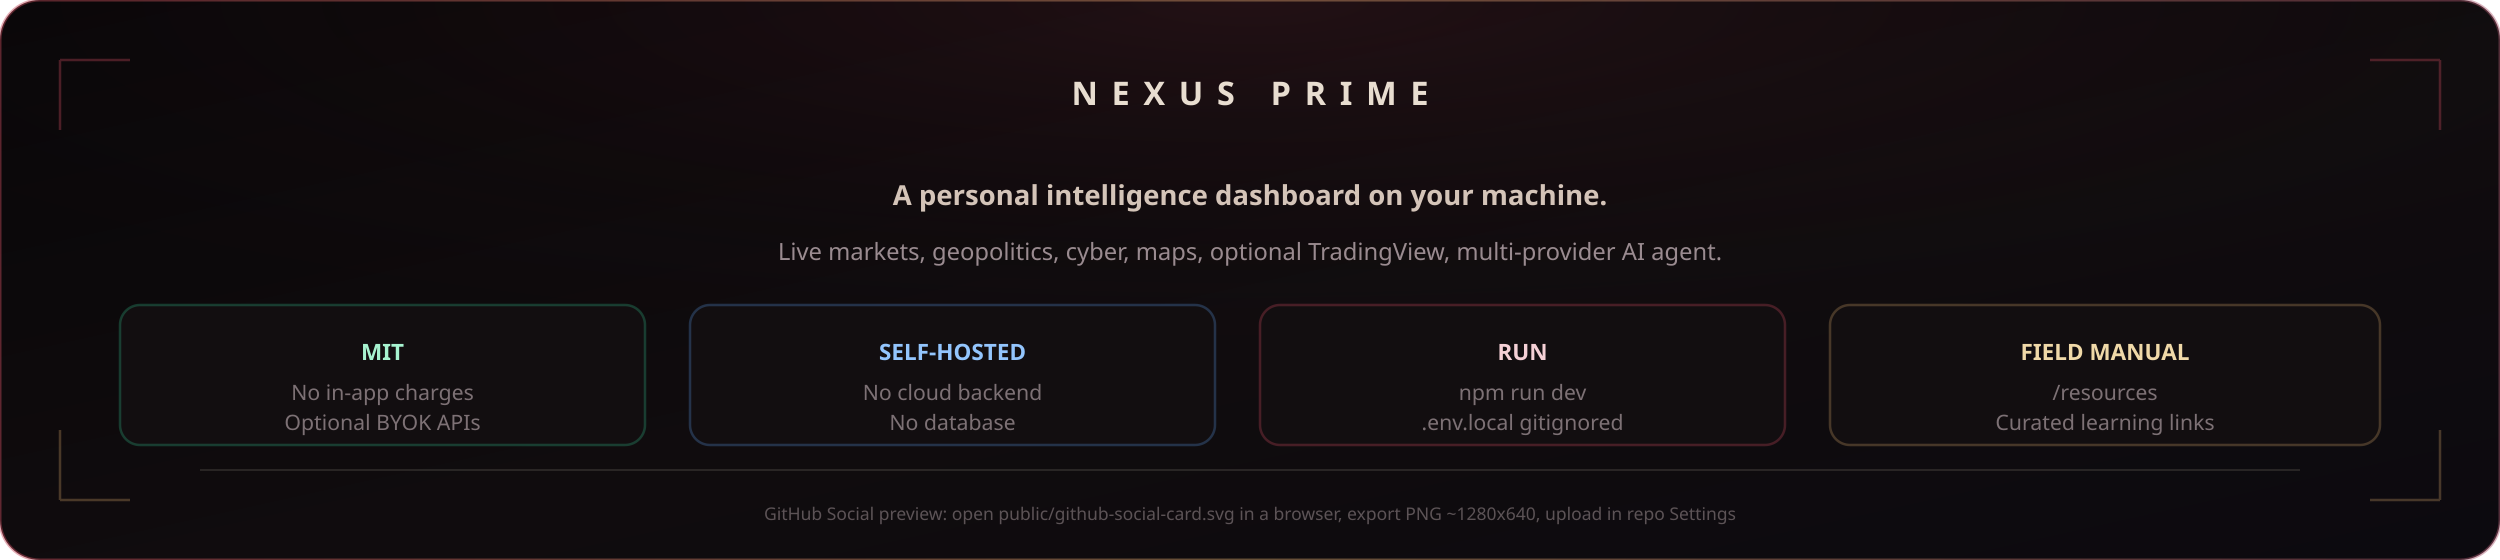
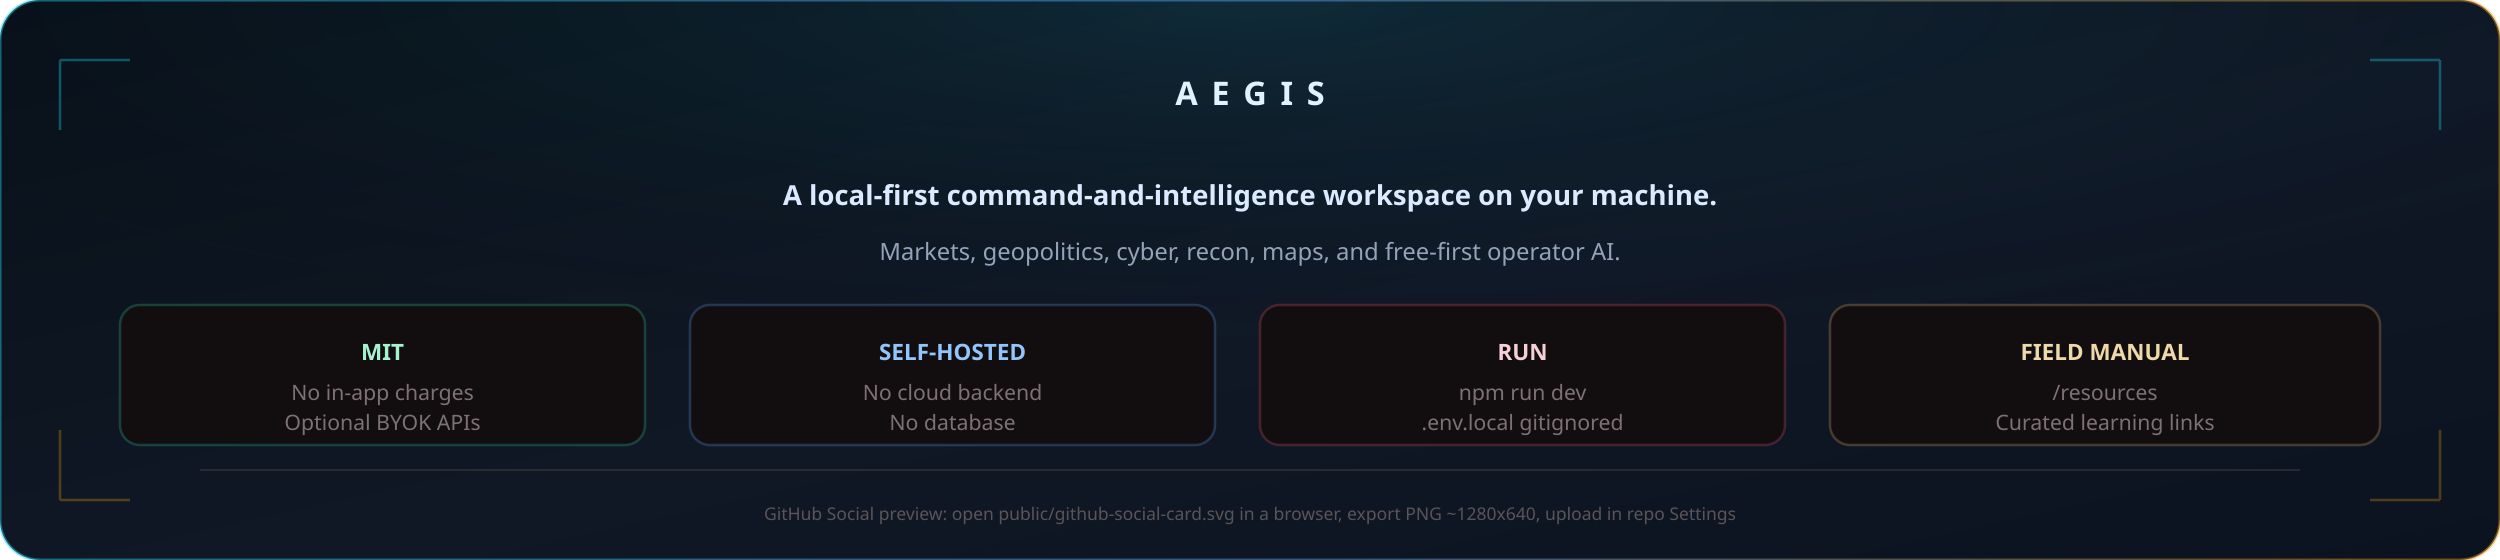
<svg xmlns="http://www.w3.org/2000/svg" viewBox="0 0 1000 224" width="1000" height="224" role="img" aria-labelledby="ovT ovD">
  <defs>
    <linearGradient id="ovBg" x1="0%" y1="0%" x2="100%" y2="100%">
-       <stop offset="0%" style="stop-color:#080608" />
-       <stop offset="55%" style="stop-color:#100c0e" />
-       <stop offset="100%" style="stop-color:#0c0a0f" />
+       <stop offset="0%" style="stop-color:#081018" />
+       <stop offset="55%" style="stop-color:#101826" />
+       <stop offset="100%" style="stop-color:#0b1220" />
    </linearGradient>
    <linearGradient id="ovAccent" x1="0%" y1="0%" x2="100%" y2="0%">
-       <stop offset="0%" style="stop-color:#c4485a" />
-       <stop offset="50%" style="stop-color:#d4a56a" />
-       <stop offset="100%" style="stop-color:#a8556c" />
+       <stop offset="0%" style="stop-color:#22d3ee" />
+       <stop offset="50%" style="stop-color:#60a5fa" />
+       <stop offset="100%" style="stop-color:#f59e0b" />
    </linearGradient>
    <radialGradient id="ovGlow" cx="50%" cy="0%" r="70%">
-       <stop offset="0%" style="stop-color:#c4485a;stop-opacity:0.12" />
+       <stop offset="0%" style="stop-color:#22d3ee;stop-opacity:0.12" />
      <stop offset="100%" style="stop-color:#000;stop-opacity:0" />
    </radialGradient>
  </defs>
  <rect width="1000" height="224" rx="16" fill="url(#ovBg)" stroke="url(#ovAccent)" stroke-opacity="0.45" stroke-width="1.2" />
  <rect width="1000" height="224" rx="16" fill="url(#ovGlow)" />
-   <path d="M 24 24 L 52 24 M 24 24 L 24 52" fill="none" stroke="#c4485a" stroke-opacity="0.35" stroke-width="1" />
-   <path d="M 976 24 L 948 24 M 976 24 L 976 52" fill="none" stroke="#c4485a" stroke-opacity="0.35" stroke-width="1" />
-   <path d="M 24 200 L 52 200 M 24 200 L 24 172" fill="none" stroke="#d4a56a" stroke-opacity="0.3" stroke-width="1" />
-   <path d="M 976 200 L 948 200 M 976 200 L 976 172" fill="none" stroke="#d4a56a" stroke-opacity="0.3" stroke-width="1" />
-   <text x="500" y="42" text-anchor="middle" fill="#e8ddd0" font-family="system-ui,Segoe UI,sans-serif" font-size="13" font-weight="800" letter-spacing="0.42em">NEXUS PRIME</text>
+   <path d="M 24 24 L 52 24 M 24 24 L 24 52" fill="none" stroke="#22d3ee" stroke-opacity="0.35" stroke-width="1" />
+   <path d="M 976 24 L 948 24 M 976 24 L 976 52" fill="none" stroke="#22d3ee" stroke-opacity="0.35" stroke-width="1" />
+   <path d="M 24 200 L 52 200 M 24 200 L 24 172" fill="none" stroke="#f59e0b" stroke-opacity="0.3" stroke-width="1" />
+   <path d="M 976 200 L 948 200 M 976 200 L 976 172" fill="none" stroke="#f59e0b" stroke-opacity="0.3" stroke-width="1" />
+   <text x="500" y="42" text-anchor="middle" fill="#e0f2fe" font-family="system-ui,Segoe UI,sans-serif" font-size="13" font-weight="800" letter-spacing="0.42em">AEGIS</text>
  <line x1="120" y1="52" x2="880" y2="52" stroke="url(#ovAccent)" stroke-width="1.2" stroke-opacity="0.55" />
-   <text x="500" y="82" text-anchor="middle" fill="#d4c4b8" font-family="system-ui,Segoe UI,sans-serif" font-size="11" font-weight="600">A personal intelligence dashboard on your machine.</text>
-   <text x="500" y="104" text-anchor="middle" fill="#9a8b90" font-family="system-ui,Segoe UI,sans-serif" font-size="9.5">Live markets, geopolitics, cyber, maps, optional TradingView, multi-provider AI agent.</text>
+   <text x="500" y="82" text-anchor="middle" fill="#dbeafe" font-family="system-ui,Segoe UI,sans-serif" font-size="11" font-weight="600">A local-first command-and-intelligence workspace on your machine.</text>
+   <text x="500" y="104" text-anchor="middle" fill="#94a3b8" font-family="system-ui,Segoe UI,sans-serif" font-size="9.5">Markets, geopolitics, cyber, recon, maps, and free-first operator AI.</text>
  <g font-family="system-ui,Segoe UI,sans-serif" font-size="8.5" fill="#7d7175">
    <rect x="48" y="122" width="210" height="56" rx="8" fill="#120e10" stroke="#34d399" stroke-opacity="0.25" />
    <text x="153" y="144" text-anchor="middle" fill="#a7f3d0" font-weight="700" font-size="9">MIT</text>
    <text x="153" y="160" text-anchor="middle">No in-app charges</text>
    <text x="153" y="172" text-anchor="middle">Optional BYOK APIs</text>
    <rect x="276" y="122" width="210" height="56" rx="8" fill="#120e10" stroke="#60a5fa" stroke-opacity="0.25" />
    <text x="381" y="144" text-anchor="middle" fill="#93c5fd" font-weight="700" font-size="9">SELF-HOSTED</text>
    <text x="381" y="160" text-anchor="middle">No cloud backend</text>
    <text x="381" y="172" text-anchor="middle">No database</text>
    <rect x="504" y="122" width="210" height="56" rx="8" fill="#120e10" stroke="#c4485a" stroke-opacity="0.3" />
    <text x="609" y="144" text-anchor="middle" fill="#f5d0d6" font-weight="700" font-size="9">RUN</text>
    <text x="609" y="160" text-anchor="middle">npm run dev</text>
    <text x="609" y="172" text-anchor="middle">.env.local gitignored</text>
    <rect x="732" y="122" width="220" height="56" rx="8" fill="#120e10" stroke="#d4a56a" stroke-opacity="0.28" />
    <text x="842" y="144" text-anchor="middle" fill="#f0d9a8" font-weight="700" font-size="9">FIELD MANUAL</text>
    <text x="842" y="160" text-anchor="middle">/resources</text>
    <text x="842" y="172" text-anchor="middle">Curated learning links</text>
  </g>
  <line x1="80" y1="188" x2="920" y2="188" stroke="#44403c" stroke-opacity="0.5" stroke-width="0.8" />
  <text x="500" y="208" text-anchor="middle" fill="#5c5356" font-family="system-ui,sans-serif" font-size="7">GitHub Social preview: open public/github-social-card.svg in a browser, export PNG ~1280x640, upload in repo Settings</text>
</svg>
